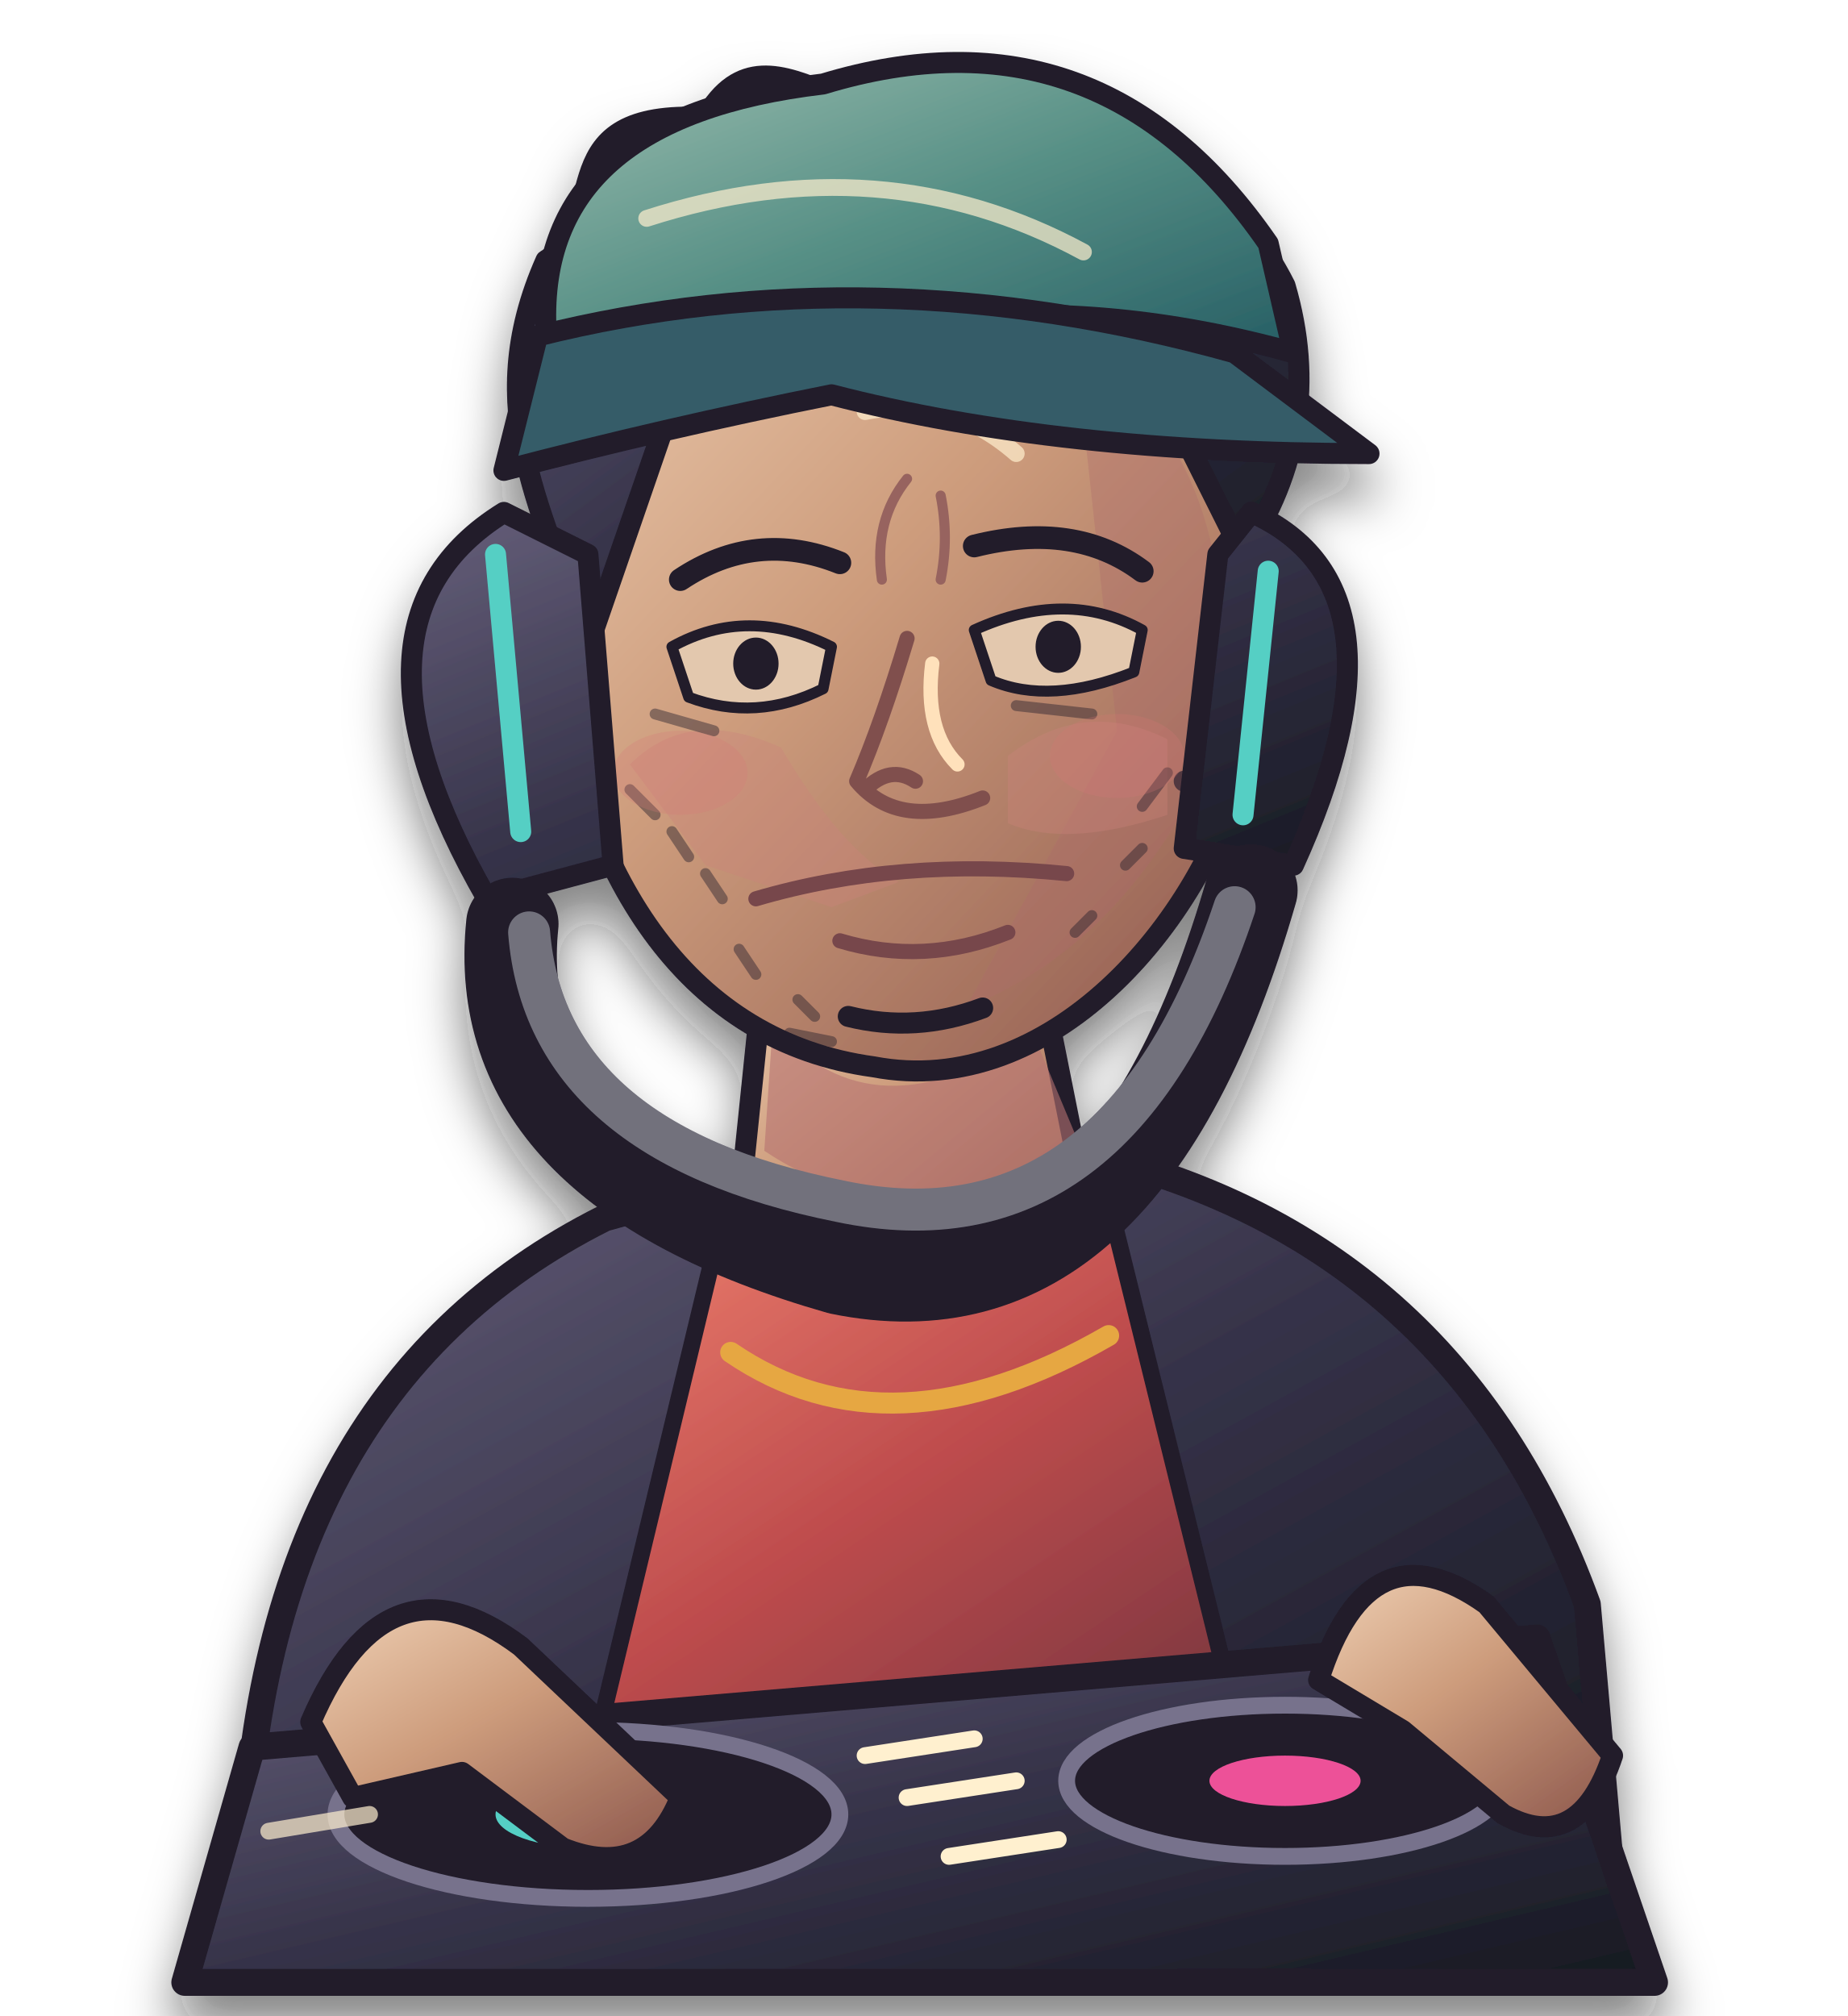
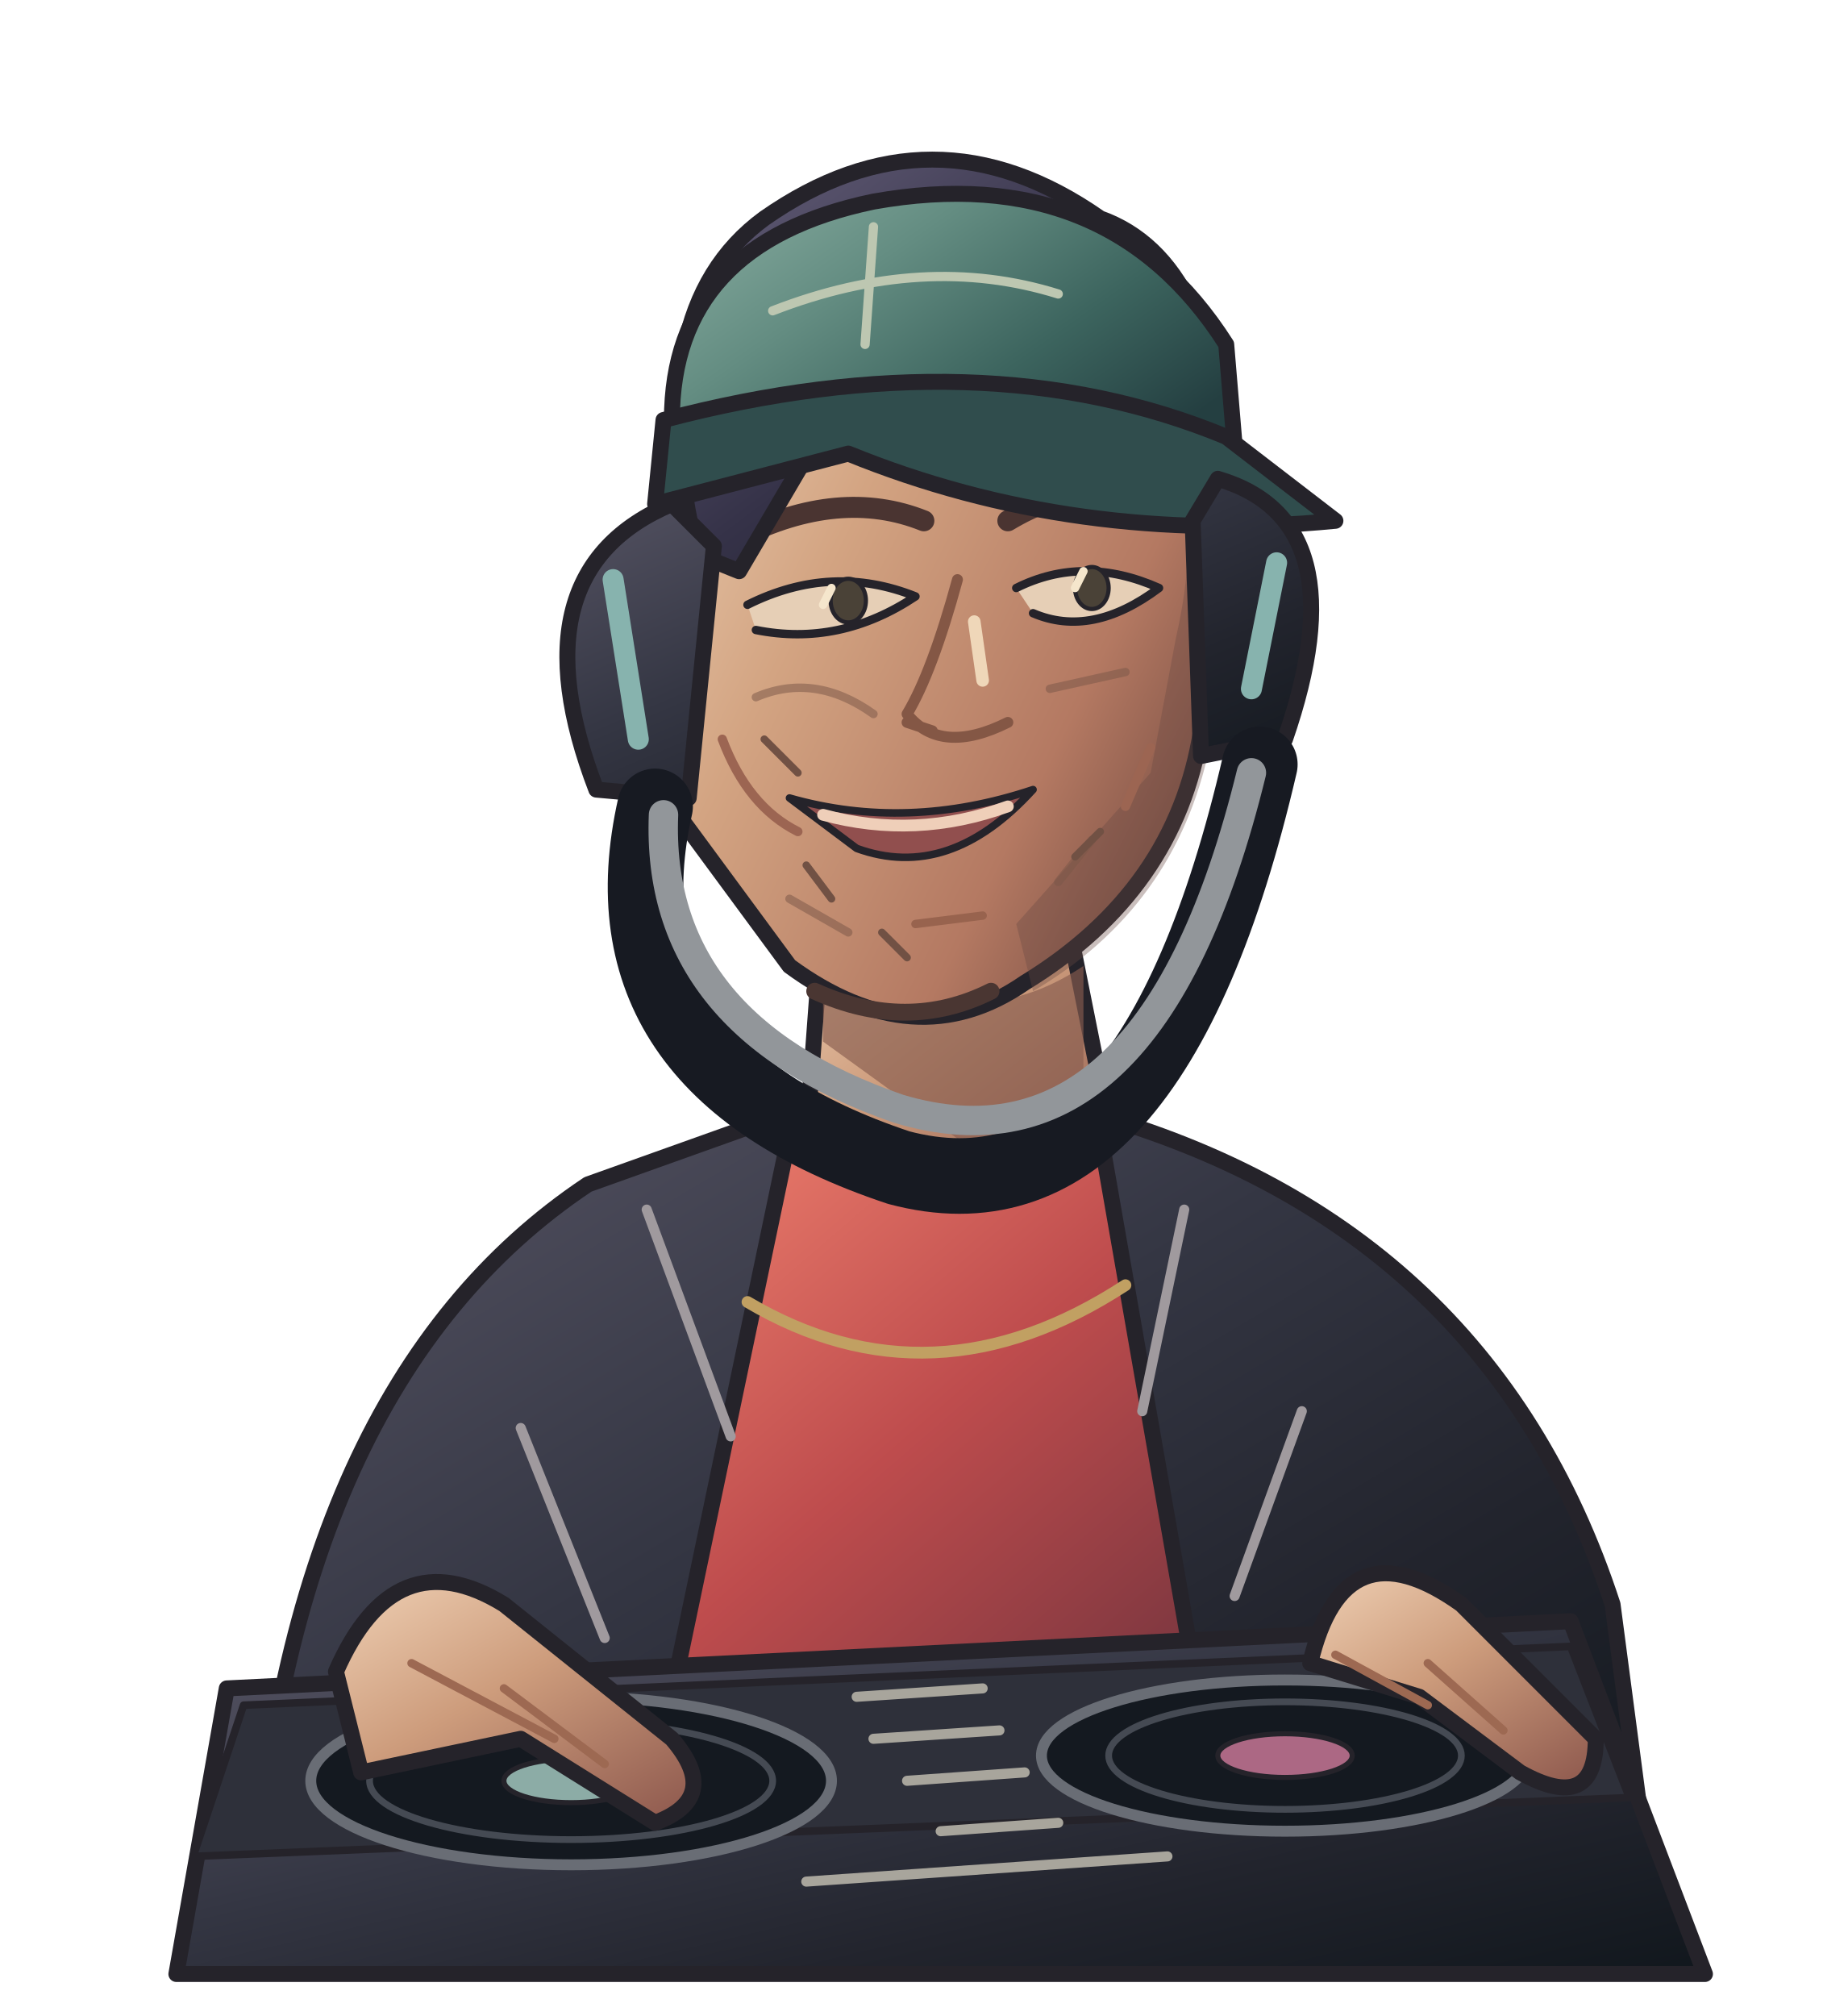
<svg xmlns="http://www.w3.org/2000/svg" viewBox="0 0 220 240" role="img" aria-labelledby="title">
  <defs>
    <linearGradient id="skin" x1="0" y1="0" x2=".85" y2="1">
      <stop stop-color="#efd0b4" />
      <stop offset=".48" stop-color="#cd9c7c" />
      <stop offset="1" stop-color="#945f52" />
    </linearGradient>
    <linearGradient id="paper" x1="0" y1="0" x2=".7" y2="1">
      <stop stop-color="#fff9dd" />
      <stop offset=".7" stop-color="#e5ca97" />
      <stop offset="1" stop-color="#af815a" />
    </linearGradient>
    <linearGradient id="gold" x1="0" y1="0" x2=".8" y2="1">
      <stop stop-color="#fff0a3" />
      <stop offset=".45" stop-color="#e6a743" />
      <stop offset="1" stop-color="#9d522d" />
    </linearGradient>
    <linearGradient id="teal" x1="0" y1="0" x2=".8" y2="1">
      <stop stop-color="#9abdaf" />
      <stop offset=".5" stop-color="#568f85" />
      <stop offset="1" stop-color="#245c63" />
    </linearGradient>
    <linearGradient id="pink" x1="0" y1="0" x2=".8" y2="1">
      <stop stop-color="#d7a4ae" />
      <stop offset=".5" stop-color="#a95977" />
      <stop offset="1" stop-color="#71294f" />
    </linearGradient>
    <linearGradient id="cloth" x1="0" y1="0" x2="1" y2="1">
      <stop stop-color="#66607b" />
      <stop offset=".5" stop-color="#353248" />
      <stop offset="1" stop-color="#161820" />
    </linearGradient>
    <linearGradient id="bread" x1="0" y1="0" x2=".5" y2="1">
      <stop stop-color="#ffe1a1" />
      <stop offset=".55" stop-color="#ce985e" />
      <stop offset="1" stop-color="#985335" />
    </linearGradient>
    <linearGradient id="beer" x1="0" y1="0" x2="1" y2="1">
      <stop stop-color="#b2b757" />
      <stop offset=".4" stop-color="#526941" />
      <stop offset="1" stop-color="#172d2c" />
    </linearGradient>
    <linearGradient id="red" x1="0" y1="0" x2=".7" y2="1">
      <stop stop-color="#f18370" />
      <stop offset=".5" stop-color="#be4c4d" />
      <stop offset="1" stop-color="#71333d" />
    </linearGradient>
    <radialGradient id="glow">
      <stop stop-color="#efbd7a" stop-opacity=".35" />
      <stop offset="1" stop-color="#efbd7a" stop-opacity="0" />
    </radialGradient>
    <radialGradient id="neon">
      <stop stop-color="#f05ba5" stop-opacity=".6" />
      <stop offset="1" stop-color="#f05ba5" stop-opacity="0" />
    </radialGradient>
    <filter id="shadow" x="-30%" y="-25%" width="160%" height="160%">
      <feDropShadow dx="0" dy="4" stdDeviation="3" flood-color="#100f19" flood-opacity=".52" />
    </filter>
    <filter id="bloom" x="-60%" y="-60%" width="220%" height="220%">
      <feGaussianBlur stdDeviation="3" />
    </filter>
    <pattern id="inkgrain" width="19" height="23" patternUnits="userSpaceOnUse">
      <path d="M2 4l3 1m8 12 2-1m-6 8 2 1" stroke="#fff4d4" stroke-width=".6" opacity=".15" />
      <path d="m9 8 2-1m6 14 2-1" stroke="#201b2a" stroke-width=".7" opacity=".2" />
    </pattern>
+     <linearGradient id="face-light" x1="0" y1="0" x2="1" y2=".65">
+       <stop stop-color="#edd2b6" />
+       <stop offset=".38" stop-color="#d3a482" />
+       <stop offset=".78" stop-color="#b47962" />
+       <stop offset="1" stop-color="#805347" />
+     </linearGradient>
+     <linearGradient id="cotton" x1="0" y1="0" x2="1" y2=".7">
+       <stop stop-color="#8bafa3" />
+       <stop offset=".36" stop-color="#648d82" />
+       <stop offset=".7" stop-color="#3c645e" />
+       <stop offset="1" stop-color="#243f41" />
+     </linearGradient>
+     <linearGradient id="glass-light" x1="0" y1="0" x2="1" y2=".12">
+       <stop stop-color="#102922" />
+       <stop offset=".16" stop-color="#527341" />
+       <stop offset=".3" stop-color="#b3ba70" />
+       <stop offset=".4" stop-color="#607747" />
+       <stop offset=".68" stop-color="#2c492f" />
+       <stop offset=".91" stop-color="#142e25" />
+       <stop offset="1" stop-color="#546640" />
+     </linearGradient>
+     <linearGradient id="leather" x1="0" y1="0" x2="1" y2="1">
+       <stop stop-color="#575565" />
+       <stop offset=".42" stop-color="#343643" />
+       <stop offset=".7" stop-color="#22242d" />
+       <stop offset="1" stop-color="#11171d" />
+     </linearGradient>
+     <linearGradient id="chicken" x1="0" y1="0" x2=".3" y2="1">
+       <stop stop-color="#dbad78" />
+       <stop offset=".45" stop-color="#a76b42" />
+       <stop offset="1" stop-color="#58382b" />
+     </linearGradient>
+     <linearGradient id="lettuce" x1="0" y1="0" x2=".2" y2="1">
+       <stop stop-color="#afb875" />
+       <stop offset=".4" stop-color="#789452" />
+       <stop offset="1" stop-color="#3e613b" />
+     </linearGradient>
  </defs>
-   <g stroke-linecap="round" stroke-linejoin="round">
-     <g filter="url(#shadow)">
-       <ellipse cx="110" cy="215" rx="74" ry="11" fill="#100f19" stroke="none" stroke-width="0" opacity=".35" />
-       <path d="M29 225Q30 166 72 145L90 140L128 137Q173 147 189 191L192 225Z" fill="url(#cloth)" stroke="#211c2a" stroke-width="3.2" />
-       <path d="M91 115L88 144Q108 161 129 142L123 112" fill="url(#skin)" stroke="#211c2a" stroke-width="2.5" />
-       <path d="M92 122q12 14 31 1L128 135Q109 149 91 137Z" fill="#b67170" stroke="none" stroke-width="0" opacity=".6" />
-       <path d="M86 145Q108 162 132 143L152 224H67Z" fill="url(#red)" stroke="#211c2a" stroke-width="2" />
-       <path d="M70 51C74 25 98 15 124 27C144 28 155 57 148 91C143 110 125 131 104 127C82 124 70 105 66 80Z" fill="url(#skin)" stroke="#211c2a" stroke-width="2.5" />
-       <path d="M70 74C55 69 53 89 65 96L71 94M146 73C161 72 159 92 148 96L141 93" fill="url(#skin)" stroke="#211c2a" stroke-width="2.5" />
-       <path d="M128 41Q149 55 145 88Q135 112 115 120L133 87Z" fill="#ad6a6b" stroke="none" stroke-width="0" opacity=".35" />
-       <path d="M75 91Q82 84 93 89Q100 101 107 105L99 108Q90 105 84 103ZM120 90Q129 83 139 88L139 97Q127 101 120 98Z" fill="#ca827a" stroke="none" stroke-width="0" opacity=".36" />
-       <path d="M81 69Q90 63 100 67M116 65Q128 62 136 68" fill="none" stroke="#211c2a" stroke-width="2.7" />
-       <path d="M80 77Q89 72 99 77L98 82Q90 86 82 83ZM116 75Q127 70 136 75L135 80Q125 84 118 81Z" fill="#e3c8ae" stroke="#211c2a" stroke-width="1.3" />
-       <ellipse cx="90" cy="79" rx="2.7" ry="3.1" fill="#211c2a" stroke="none" stroke-width="0" />
-       <ellipse cx="126" cy="77" rx="2.7" ry="3.1" fill="#211c2a" stroke="none" stroke-width="0" />
-       <path d="M108 76Q105 86 102 93Q107 99 117 95M103 94q3-3 6-1" fill="none" stroke="#80504e" stroke-width="1.8" />
-       <path d="M111 79Q110 87 114 91" fill="none" stroke="#ffe1bb" stroke-width="1.7" />
-       <path d="M62 80q-5 2-2 7l4 1M152 80q4 2 1 6l-3 2" fill="none" stroke="#a06560" stroke-width="1.3" />
-       <path d="M103 49Q113 47 121 54" fill="none" stroke="#fff0cf" stroke-width="2" opacity=".7" />
-       <path d="M90 107Q107 102 127 104M100 112q10 3 20-1" fill="none" stroke="#77464b" stroke-width="1.8" />
-       <path d="M101 121q8 2 16-1" fill="none" stroke="#211c2a" stroke-width="2.5" />
-       <path d="M108 57q-4 5-3 12M112 59q1 5 0 10" fill="none" stroke="#97645e" stroke-width="1.2" />
-       <path d="M80 99l2 3M84 104l2 3M88 113l2 3M95 119l2 2M128 111l2-2M134 103l2-2" fill="none" stroke="#211c2a" stroke-width="1.3" opacity=".43" />
-       <path d="M78 85l7 2M121 84l9 1M75 94l3 3M139 92l-3 4M94 123l5 1" fill="none" stroke="#211c2a" stroke-width="1.3" opacity=".43" />
-       <ellipse cx="81" cy="92" rx="8" ry="5" fill="#d47676" stroke="none" stroke-width="0" opacity=".26" />
-       <ellipse cx="133" cy="90" rx="8" ry="5" fill="#d47676" stroke="none" stroke-width="0" opacity=".24" />
-       <path d="M70 77C65 61 57 49 65 31C73 26 65 13 84 14C92 0 104 21 119 13C136 12 148 24 153 34Q158 51 148 66L139 48Q126 47 122 32Q114 46 100 39Q95 49 80 48Z" fill="url(#cloth)" stroke="#211c2a" stroke-width="2.5" />
-       <path d="M70 37q9-15 20-13M87 20q13 11 25 4M126 23q12 5 16 16" fill="none" stroke="#706679" stroke-width="2" />
-       <path d="M70 49q3-13 12-14M79 41q8-14 18-9M107 32q9 3 13-5M134 33q7 6 10 18" fill="none" stroke="#8c7c8b" stroke-width="1" opacity=".5" />
-       <path d="M65 39Q64 14 98 10Q131 0 151 29L154 42Q111 30 73 50Z" fill="url(#teal)" stroke="#211c2a" stroke-width="2.5" />
-       <path d="M64 40Q104 30 147 42L163 54Q126 54 99 47Q79 51 60 56Z" fill="#355b67" stroke="#211c2a" stroke-width="2.5" />
-       <path d="M60 61Q39 74 58 107L73 103L70 66ZM149 61Q169 70 154 103L141 101L145 66Z" fill="url(#cloth)" stroke="#211c2a" stroke-width="2.5" />
-       <path d="M59 66L62 99M151 68L148 97" fill="none" stroke="#55cfc4" stroke-width="2.5" />
-       <path d="M61 110Q58 139 100 151Q134 158 149 106" fill="none" stroke="#211c2a" stroke-width="11" />
-       <path d="M63 111Q65 136 100 143Q133 150 147 108" fill="none" stroke="#72717c" stroke-width="5" />
-       <path d="M87 161Q106 174 132 159" fill="none" stroke="#e6a743" stroke-width="2.5" />
-       <path d="M30 208L183 195L197 236H22Z" fill="url(#cloth)" stroke="#211c2a" stroke-width="3.2" />
-       <ellipse cx="70" cy="216" rx="30" ry="10" fill="#211c2a" stroke="#77728c" stroke-width="2" />
-       <ellipse cx="70" cy="216" rx="11" ry="4" fill="#55cfc4" stroke="none" stroke-width="0" />
-       <ellipse cx="153" cy="212" rx="26" ry="9" fill="#211c2a" stroke="#77728c" stroke-width="2" />
-       <ellipse cx="153" cy="212" rx="9" ry="3" fill="#ed5198" stroke="none" stroke-width="0" />
-       <path d="M103 209l13-2M108 214l13-2M113 221l13-2" fill="none" stroke="#fff0cf" stroke-width="2" />
-       <path d="M37 205Q46 184 62 196L81 214Q77 224 67 220L55 211L42 214Z" fill="url(#skin)" stroke="#211c2a" stroke-width="2.5" />
-       <path d="M157 200Q163 181 177 191L192 209Q188 221 179 216L167 206Z" fill="url(#skin)" stroke="#211c2a" stroke-width="2.5" />
-       <path d="M77 26q28-9 52 4M32 218l12-2" fill="none" stroke="#fff0cf" stroke-width="2" opacity=".7" />
-     </g>
+   <g stroke="#25232a" stroke-linecap="round" stroke-linejoin="round" stroke-width="1.9">
+     <ellipse cx="110" cy="226" rx="74" ry="8" fill="#0d1016" stroke="none" opacity=".45" />
+     <path d="M30 229Q34 165 70 141L98 131L128 132Q177 145 192 191L197 229Z" fill="url(#leather)" />
+     <path d="M98 109L96 136Q111 150 132 134L127 109" fill="url(#skin)" />
+     <path d="M98 112Q114 125 129 115L129 129L116 137L98 124Z" fill="#875c4e" stroke="none" opacity=".65" />
+     <path d="M94 135Q110 146 131 135L146 221H76Z" fill="url(#red)" />
+     <path d="M77 144l10 27M141 144l-5 24M62 170l10 25M155 168l-8 22" stroke="#a09a9e" fill="none" stroke-width="1.2" />
+     <path d="M87 53C92 36 110 29 128 36Q144 40 146 62L143 87Q140 106 122 117Q109 126 94 115L80 96L79 68Z" fill="url(#face-light)" />
+     <path d="M82 71Q73 65 73 76Q73 86 82 89M143 70Q152 64 152 74Q153 84 144 86" fill="url(#skin)" stroke-width="1.3" />
+     <path d="M133 46Q145 54 140 76L137 92L121 110L123 118Q140 108 144 89L147 63Z" fill="#684841" opacity=".35" stroke="none" />
+     <path d="M88 64Q100 58 110 62M120 62Q130 56 138 61" stroke="#4a3431" stroke-width="2.5" fill="none" />
+     <path d="M89 72Q99 67 109 71Q100 77 90 75M121 70Q129 66 138 70Q130 76 123 73" fill="#e6cfb6" stroke-width="1" />
+     <ellipse cx="101" cy="71.5" rx="2.1" ry="2.6" fill="#4a4237" stroke-width=".5" />
+     <ellipse cx="130" cy="70" rx="2" ry="2.5" fill="#4a4237" stroke-width=".5" />
+     <path d="M98 72l1-2M128 70l1-2" stroke="#f5e6cc" stroke-width="1" />
+     <path d="M114 69Q111 80 108 85Q112 90 120 86M108 86l3 1" stroke="#845745" stroke-width="1.3" fill="none" />
+     <path d="M116 74l1 7" stroke="#efd7b9" stroke-width="1.5" />
+     <path d="M90 83Q97 80 104 85M125 82l9-2M94 107l7 4M130 100l-4 5" stroke="#7b5748" fill="none" opacity=".53" stroke-width="1" />
+     <path d="M86 88Q89 96 95 99M137 89l-3 7M78 75l2 5M147 74l-1 5" fill="none" stroke="#9c6552" stroke-width="1.1" />
+     <path d="M94 95Q108 99 123 94Q113 105 102 101Z" fill="#914f4e" stroke-width=".9" />
+     <path d="M98 97Q109 100 120 96" stroke="#efcfb9" stroke-width="1.4" fill="none" />
+     <path d="M109 110l8-1" stroke="#98634e" stroke-width="1" />
+     <path d="M83 66Q76 37 91 26Q111 12 131 26Q145 31 146 57L139 59Q124 43 98 51L88 68Z" fill="url(#cloth)" />
+     <path d="M80 50Q80 29 104 24Q132 19 146 41L147 53Q116 40 80 56Z" fill="url(#cotton)" />
+     <path d="M79 50Q117 40 146 52L159 62Q128 65 101 54L78 60Z" fill="#304d4d" />
+     <path d="M92 37q18-7 34-2M104 27l-1 14" fill="none" stroke="#bdc7b1" stroke-width="1.1" />
+     <path d="M80 60Q61 68 71 94L82 95L85 65ZM145 57Q162 62 153 88L143 90L142 62Z" fill="url(#leather)" />
+     <path d="M73 69l3 19M152 67l-3 15" stroke="#87b3ae" stroke-width="2.5" />
+     <path d="M78 96Q71 127 107 139Q137 147 150 91" fill="none" stroke="#171a22" stroke-width="9" />
+     <path d="M79 97Q78 122 107 132Q137 141 149 92" fill="none" stroke="#92969a" stroke-width="3.5" />
+     <path d="M91 88l4 4M96 103l3 4M105 111l3 3M128 102l3-3" stroke="#715144" stroke-width=".9" />
+     <path d="M97 118q11 5 21 0" fill="none" stroke="#4a3632" stroke-width="2" />
+     <path d="M89 155Q111 168 134 153" stroke="#c1a062" stroke-width="1.4" fill="none" />
+     <path d="M27 201L187 193L203 235H21Z" fill="url(#leather)" />
+     <path d="M29 203L187 196L194 214L23 221Z" fill="#2e303a" stroke-width=".9" />
+     <ellipse cx="68" cy="212" rx="31" ry="10" fill="#141920" stroke="#696d75" stroke-width="1.3" />
+     <ellipse cx="68" cy="212" rx="24" ry="7" fill="none" stroke="#454a53" stroke-width=".8" />
+     <ellipse cx="68" cy="212" rx="8" ry="2.6" fill="#8caca6" stroke-width=".6" />
+     <ellipse cx="153" cy="209" rx="29" ry="9" fill="#141920" stroke="#696d75" stroke-width="1.3" />
+     <ellipse cx="153" cy="209" rx="21" ry="6.4" fill="none" stroke="#454a53" stroke-width=".8" />
+     <ellipse cx="153" cy="209" rx="8" ry="2.6" fill="#ac6884" stroke-width=".6" />
+     <path d="M102 202l15-1M104 207l15-1M108 212l14-1M112 218l14-1M96 224l43-3" stroke="#a8a59c" stroke-width="1.2" />
+     <path d="M40 199Q47 183 60 191L80 207Q86 214 78 217L62 207L43 211Z" fill="url(#skin)" />
+     <path d="M156 198Q160 181 174 191L190 207Q190 216 181 211L169 202Z" fill="url(#skin)" />
+     <path d="M49 198l17 9M159 197l11 6M60 201l12 9M170 198l9 8" fill="none" stroke="#9d6952" stroke-width="1" />
  </g>
</svg>
